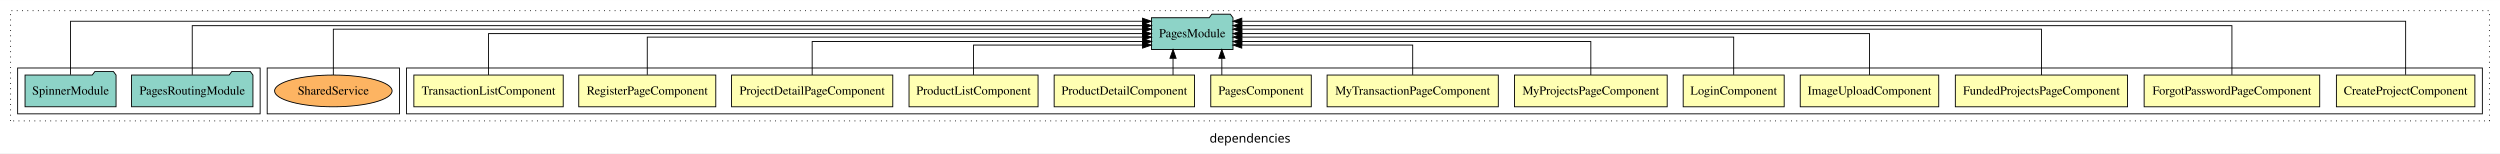
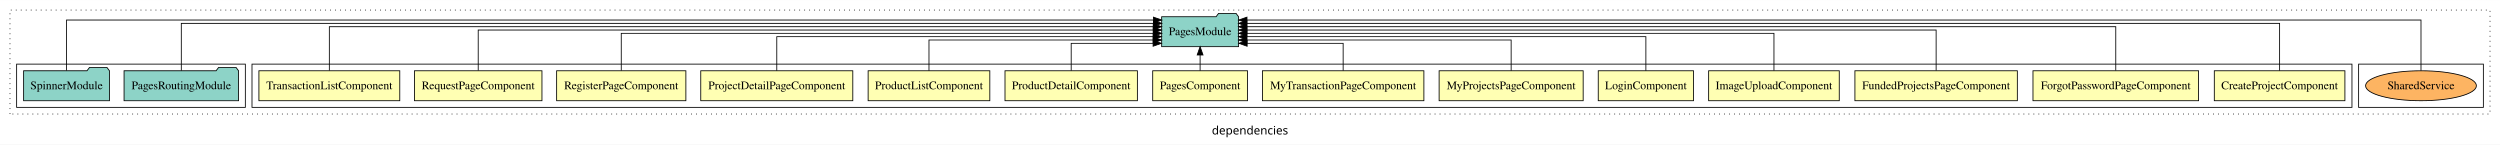
- <svg xmlns="http://www.w3.org/2000/svg" width="2835pt" height="174pt" viewBox="0.00 0.00 2835.00 173.80">
+ <svg xmlns="http://www.w3.org/2000/svg" width="3006pt" height="174pt" viewBox="0.00 0.00 3006.00 173.80">
  <g id="graph0" class="graph" transform="scale(1 1) rotate(0) translate(4 169.8)">
-     <polygon fill="white" stroke="transparent" points="-4,4 -4,-169.8 2831,-169.8 2831,4 -4,4" />
-     <text text-anchor="middle" x="1413.5" y="-8.2" font-family="sans-serif" font-size="14.00">dependencies</text>
+     <polygon fill="white" stroke="transparent" points="-4,4 -4,-169.8 3002,-169.8 3002,4 -4,4" />
+     <text text-anchor="middle" x="1499" y="-8.2" font-family="sans-serif" font-size="14.00">dependencies</text>
    <g id="clust1" class="cluster">
-       <polygon fill="none" stroke="black" stroke-dasharray="1,5" points="8,-32.8 8,-157.8 2819,-157.8 2819,-32.8 8,-32.8" />
+       <polygon fill="none" stroke="black" stroke-dasharray="1,5" points="8,-32.8 8,-157.8 2990,-157.8 2990,-32.8 8,-32.8" />
+     </g>
+     <g id="clust20" class="cluster">
+       <polygon fill="none" stroke="black" points="2832,-40.8 2832,-92.8 2982,-92.8 2982,-40.8 2832,-40.8" />
    </g>
    <g id="clust2" class="cluster">
-       <polygon fill="none" stroke="black" points="457,-40.8 457,-92.8 2811,-92.8 2811,-40.8 457,-40.8" />
+       <polygon fill="none" stroke="black" points="299,-40.8 299,-92.8 2824,-92.8 2824,-40.8 299,-40.8" />
    </g>
-     <g id="clust19" class="cluster">
-       <polygon fill="none" stroke="black" points="299,-40.8 299,-92.8 449,-92.8 449,-40.8 299,-40.8" />
-     </g>
-     <g id="clust16" class="cluster">
+     <g id="clust17" class="cluster">
      <polygon fill="none" stroke="black" points="16,-40.8 16,-92.8 291,-92.8 291,-40.8 16,-40.8" />
    </g>
    <g id="node1" class="node">
-       <polygon fill="#ffffb3" stroke="black" points="2802.52,-84.8 2645.48,-84.8 2645.48,-48.8 2802.52,-48.8 2802.52,-84.8" />
-       <text text-anchor="middle" x="2724" y="-62.6" font-family="Times,serif" font-size="14.00">CreateProjectComponent</text>
+       <polygon fill="#ffffb3" stroke="black" points="2815.52,-84.8 2658.48,-84.8 2658.48,-48.8 2815.52,-48.8 2815.52,-84.8" />
+       <text text-anchor="middle" x="2737" y="-62.6" font-family="Times,serif" font-size="14.00">CreateProjectComponent</text>
+     </g>
+     <g id="node15" class="node">
+       <polygon fill="#8dd3c7" stroke="black" points="1485.21,-149.8 1482.21,-153.8 1461.21,-153.8 1458.21,-149.8 1392.79,-149.8 1392.79,-113.8 1485.21,-113.8 1485.21,-149.8" />
+       <text text-anchor="middle" x="1439" y="-127.6" font-family="Times,serif" font-size="14.00">PagesModule</text>
+     </g>
+     <g id="edge1" class="edge">
+       <path fill="none" stroke="black" d="M2737,-84.96C2737,-107.15 2737,-141.8 2737,-141.8 2737,-141.8 1495.2,-141.8 1495.2,-141.8" />
+       <polygon fill="black" stroke="black" points="1495.2,-138.3 1485.2,-141.8 1495.2,-145.3 1495.2,-138.3" />
+     </g>
+     <g id="node2" class="node">
+       <polygon fill="#ffffb3" stroke="black" points="2639.55,-84.8 2440.45,-84.8 2440.45,-48.8 2639.55,-48.8 2639.55,-84.8" />
+       <text text-anchor="middle" x="2540" y="-62.6" font-family="Times,serif" font-size="14.00">ForgotPasswordPageComponent</text>
+     </g>
+     <g id="edge2" class="edge">
+       <path fill="none" stroke="black" d="M2540,-85.08C2540,-106.12 2540,-137.8 2540,-137.8 2540,-137.8 1495.26,-137.8 1495.26,-137.8" />
+       <polygon fill="black" stroke="black" points="1495.26,-134.3 1485.26,-137.8 1495.26,-141.3 1495.26,-134.3" />
+     </g>
+     <g id="node3" class="node">
+       <polygon fill="#ffffb3" stroke="black" points="2421.65,-84.8 2226.35,-84.8 2226.35,-48.8 2421.65,-48.8 2421.65,-84.8" />
+       <text text-anchor="middle" x="2324" y="-62.6" font-family="Times,serif" font-size="14.00">FundedProjectsPageComponent</text>
+     </g>
+     <g id="edge3" class="edge">
+       <path fill="none" stroke="black" d="M2324,-85.11C2324,-104.95 2324,-133.8 2324,-133.8 2324,-133.8 1495.34,-133.8 1495.34,-133.8" />
+       <polygon fill="black" stroke="black" points="1495.34,-130.3 1485.34,-133.8 1495.34,-137.3 1495.34,-130.3" />
+     </g>
+     <g id="node4" class="node">
+       <polygon fill="#ffffb3" stroke="black" points="2207.53,-84.8 2050.47,-84.8 2050.47,-48.8 2207.53,-48.8 2207.53,-84.8" />
+       <text text-anchor="middle" x="2129" y="-62.6" font-family="Times,serif" font-size="14.00">ImageUploadComponent</text>
+     </g>
+     <g id="edge4" class="edge">
+       <path fill="none" stroke="black" d="M2129,-85.02C2129,-103.63 2129,-129.8 2129,-129.8 2129,-129.8 1495.34,-129.8 1495.34,-129.8" />
+       <polygon fill="black" stroke="black" points="1495.34,-126.3 1485.34,-129.8 1495.34,-133.3 1495.34,-126.3" />
+     </g>
+     <g id="node5" class="node">
+       <polygon fill="#ffffb3" stroke="black" points="2032.27,-84.8 1917.73,-84.8 1917.73,-48.8 2032.27,-48.8 2032.27,-84.8" />
+       <text text-anchor="middle" x="1975" y="-62.6" font-family="Times,serif" font-size="14.00">LoginComponent</text>
+     </g>
+     <g id="edge5" class="edge">
+       <path fill="none" stroke="black" d="M1975,-84.82C1975,-102.17 1975,-125.8 1975,-125.8 1975,-125.8 1495.16,-125.8 1495.16,-125.8" />
+       <polygon fill="black" stroke="black" points="1495.16,-122.3 1485.16,-125.8 1495.16,-129.3 1495.16,-122.3" />
+     </g>
+     <g id="node6" class="node">
+       <polygon fill="#ffffb3" stroke="black" points="1899.6,-84.8 1726.4,-84.8 1726.4,-48.8 1899.6,-48.8 1899.6,-84.8" />
+       <text text-anchor="middle" x="1813" y="-62.6" font-family="Times,serif" font-size="14.00">MyProjectsPageComponent</text>
+     </g>
+     <g id="edge6" class="edge">
+       <path fill="none" stroke="black" d="M1813,-84.81C1813,-100.85 1813,-121.8 1813,-121.8 1813,-121.8 1495.23,-121.8 1495.23,-121.8" />
+       <polygon fill="black" stroke="black" points="1495.23,-118.3 1485.23,-121.8 1495.23,-125.3 1495.23,-118.3" />
+     </g>
+     <g id="node7" class="node">
+       <polygon fill="#ffffb3" stroke="black" points="1708.08,-84.8 1513.92,-84.8 1513.92,-48.8 1708.08,-48.8 1708.08,-84.8" />
+       <text text-anchor="middle" x="1611" y="-62.6" font-family="Times,serif" font-size="14.00">MyTransactionPageComponent</text>
+     </g>
+     <g id="edge7" class="edge">
+       <path fill="none" stroke="black" d="M1611,-84.92C1611,-99.58 1611,-117.8 1611,-117.8 1611,-117.8 1495.55,-117.8 1495.55,-117.8" />
+       <polygon fill="black" stroke="black" points="1495.55,-114.3 1485.55,-117.8 1495.55,-121.3 1495.55,-114.3" />
+     </g>
+     <g id="node8" class="node">
+       <polygon fill="#ffffb3" stroke="black" points="1495.99,-84.8 1382.01,-84.8 1382.01,-48.8 1495.99,-48.8 1495.99,-84.8" />
+       <text text-anchor="middle" x="1439" y="-62.6" font-family="Times,serif" font-size="14.00">PagesComponent</text>
+     </g>
+     <g id="edge8" class="edge">
+       <path fill="none" stroke="black" d="M1439,-84.91C1439,-84.91 1439,-103.79 1439,-103.79" />
+       <polygon fill="black" stroke="black" points="1435.5,-103.79 1439,-113.79 1442.5,-103.79 1435.5,-103.79" />
+     </g>
+     <g id="node9" class="node">
+       <polygon fill="#ffffb3" stroke="black" points="1363.59,-84.8 1204.41,-84.8 1204.41,-48.8 1363.59,-48.8 1363.59,-84.8" />
+       <text text-anchor="middle" x="1284" y="-62.6" font-family="Times,serif" font-size="14.00">ProductDetailComponent</text>
+     </g>
+     <g id="edge9" class="edge">
+       <path fill="none" stroke="black" d="M1284,-84.92C1284,-99.58 1284,-117.8 1284,-117.8 1284,-117.8 1382.49,-117.8 1382.49,-117.8" />
+       <polygon fill="black" stroke="black" points="1382.49,-121.3 1392.49,-117.8 1382.49,-114.3 1382.49,-121.3" />
+     </g>
+     <g id="node10" class="node">
+       <polygon fill="#ffffb3" stroke="black" points="1186.16,-84.8 1039.84,-84.8 1039.84,-48.8 1186.16,-48.8 1186.16,-84.8" />
+       <text text-anchor="middle" x="1113" y="-62.6" font-family="Times,serif" font-size="14.00">ProductListComponent</text>
+     </g>
+     <g id="edge10" class="edge">
+       <path fill="none" stroke="black" d="M1113,-84.81C1113,-100.85 1113,-121.8 1113,-121.8 1113,-121.8 1382.64,-121.8 1382.64,-121.8" />
+       <polygon fill="black" stroke="black" points="1382.64,-125.3 1392.64,-121.8 1382.64,-118.3 1382.64,-125.3" />
+     </g>
+     <g id="node11" class="node">
+       <polygon fill="#ffffb3" stroke="black" points="1021.41,-84.8 838.59,-84.8 838.59,-48.8 1021.41,-48.8 1021.41,-84.8" />
+       <text text-anchor="middle" x="930" y="-62.6" font-family="Times,serif" font-size="14.00">ProjectDetailPageComponent</text>
+     </g>
+     <g id="edge11" class="edge">
+       <path fill="none" stroke="black" d="M930,-84.82C930,-102.17 930,-125.8 930,-125.8 930,-125.8 1382.48,-125.8 1382.48,-125.8" />
+       <polygon fill="black" stroke="black" points="1382.48,-129.3 1392.48,-125.8 1382.48,-122.3 1382.48,-129.3" />
+     </g>
+     <g id="node12" class="node">
+       <polygon fill="#ffffb3" stroke="black" points="820.7,-84.8 665.3,-84.8 665.3,-48.8 820.7,-48.8 820.7,-84.8" />
+       <text text-anchor="middle" x="743" y="-62.6" font-family="Times,serif" font-size="14.00">RegisterPageComponent</text>
+     </g>
+     <g id="edge12" class="edge">
+       <path fill="none" stroke="black" d="M743,-85.02C743,-103.63 743,-129.8 743,-129.8 743,-129.8 1382.79,-129.8 1382.79,-129.8" />
+       <polygon fill="black" stroke="black" points="1382.79,-133.3 1392.79,-129.8 1382.79,-126.3 1382.79,-133.3" />
+     </g>
+     <g id="node13" class="node">
+       <polygon fill="#ffffb3" stroke="black" points="647.65,-84.8 494.35,-84.8 494.35,-48.8 647.65,-48.8 647.65,-84.8" />
+       <text text-anchor="middle" x="571" y="-62.6" font-family="Times,serif" font-size="14.00">RequestPageComponent</text>
+     </g>
+     <g id="edge13" class="edge">
+       <path fill="none" stroke="black" d="M571,-85.11C571,-104.95 571,-133.8 571,-133.8 571,-133.8 1382.64,-133.8 1382.64,-133.8" />
+       <polygon fill="black" stroke="black" points="1382.64,-137.3 1392.64,-133.8 1382.64,-130.3 1382.64,-137.3" />
    </g>
    <g id="node14" class="node">
-       <polygon fill="#8dd3c7" stroke="black" points="1394.21,-149.8 1391.21,-153.8 1370.21,-153.8 1367.21,-149.8 1301.79,-149.8 1301.79,-113.8 1394.21,-113.8 1394.21,-149.8" />
-       <text text-anchor="middle" x="1348" y="-127.6" font-family="Times,serif" font-size="14.00">PagesModule</text>
+       <polygon fill="#ffffb3" stroke="black" points="476.69,-84.8 307.31,-84.8 307.31,-48.8 476.69,-48.8 476.69,-84.8" />
+       <text text-anchor="middle" x="392" y="-62.6" font-family="Times,serif" font-size="14.00">TransactionListComponent</text>
    </g>
-     <g id="edge1" class="edge">
-       <path fill="none" stroke="black" d="M2724,-85.12C2724,-108.46 2724,-145.8 2724,-145.8 2724,-145.8 1404.18,-145.8 1404.18,-145.8" />
-       <polygon fill="black" stroke="black" points="1404.18,-142.3 1394.18,-145.8 1404.18,-149.3 1404.18,-142.3" />
+     <g id="edge14" class="edge">
+       <path fill="none" stroke="black" d="M392,-85.08C392,-106.12 392,-137.8 392,-137.8 392,-137.8 1382.66,-137.8 1382.66,-137.8" />
+       <polygon fill="black" stroke="black" points="1382.66,-141.3 1392.66,-137.8 1382.66,-134.3 1382.66,-141.3" />
    </g>
-     <g id="node2" class="node">
-       <polygon fill="#ffffb3" stroke="black" points="2626.55,-84.8 2427.45,-84.8 2427.45,-48.8 2626.55,-48.8 2626.55,-84.8" />
-       <text text-anchor="middle" x="2527" y="-62.6" font-family="Times,serif" font-size="14.00">ForgotPasswordPageComponent</text>
-     </g>
-     <g id="edge2" class="edge">
-       <path fill="none" stroke="black" d="M2527,-85.09C2527,-107.01 2527,-140.8 2527,-140.8 2527,-140.8 1404.22,-140.8 1404.22,-140.8" />
-       <polygon fill="black" stroke="black" points="1404.22,-137.3 1394.22,-140.8 1404.22,-144.3 1404.22,-137.3" />
-     </g>
-     <g id="node3" class="node">
-       <polygon fill="#ffffb3" stroke="black" points="2408.65,-84.8 2213.35,-84.8 2213.35,-48.8 2408.65,-48.8 2408.65,-84.8" />
-       <text text-anchor="middle" x="2311" y="-62.6" font-family="Times,serif" font-size="14.00">FundedProjectsPageComponent</text>
-     </g>
-     <g id="edge3" class="edge">
-       <path fill="none" stroke="black" d="M2311,-84.83C2311,-105.57 2311,-136.8 2311,-136.8 2311,-136.8 1404.12,-136.8 1404.12,-136.8" />
-       <polygon fill="black" stroke="black" points="1404.12,-133.3 1394.12,-136.8 1404.12,-140.3 1404.12,-133.3" />
-     </g>
-     <g id="node4" class="node">
-       <polygon fill="#ffffb3" stroke="black" points="2194.53,-84.8 2037.47,-84.8 2037.47,-48.8 2194.53,-48.8 2194.53,-84.8" />
-       <text text-anchor="middle" x="2116" y="-62.6" font-family="Times,serif" font-size="14.00">ImageUploadComponent</text>
-     </g>
-     <g id="edge4" class="edge">
-       <path fill="none" stroke="black" d="M2116,-84.91C2116,-104.14 2116,-131.8 2116,-131.8 2116,-131.8 1404.31,-131.8 1404.31,-131.8" />
-       <polygon fill="black" stroke="black" points="1404.31,-128.3 1394.31,-131.8 1404.31,-135.3 1404.31,-128.3" />
-     </g>
-     <g id="node5" class="node">
-       <polygon fill="#ffffb3" stroke="black" points="2019.27,-84.8 1904.73,-84.8 1904.73,-48.8 2019.27,-48.8 2019.27,-84.8" />
-       <text text-anchor="middle" x="1962" y="-62.6" font-family="Times,serif" font-size="14.00">LoginComponent</text>
-     </g>
-     <g id="edge5" class="edge">
-       <path fill="none" stroke="black" d="M1962,-85.1C1962,-103.07 1962,-127.8 1962,-127.8 1962,-127.8 1404.15,-127.8 1404.15,-127.8" />
-       <polygon fill="black" stroke="black" points="1404.15,-124.3 1394.15,-127.8 1404.15,-131.3 1404.15,-124.3" />
-     </g>
-     <g id="node6" class="node">
-       <polygon fill="#ffffb3" stroke="black" points="1886.6,-84.8 1713.4,-84.8 1713.4,-48.8 1886.6,-48.8 1886.6,-84.8" />
-       <text text-anchor="middle" x="1800" y="-62.6" font-family="Times,serif" font-size="14.00">MyProjectsPageComponent</text>
-     </g>
-     <g id="edge6" class="edge">
-       <path fill="none" stroke="black" d="M1800,-84.83C1800,-101.2 1800,-122.8 1800,-122.8 1800,-122.8 1404.25,-122.8 1404.25,-122.8" />
-       <polygon fill="black" stroke="black" points="1404.25,-119.3 1394.25,-122.8 1404.25,-126.3 1404.25,-119.3" />
-     </g>
-     <g id="node7" class="node">
-       <polygon fill="#ffffb3" stroke="black" points="1695.08,-84.8 1500.92,-84.8 1500.92,-48.8 1695.08,-48.8 1695.08,-84.8" />
-       <text text-anchor="middle" x="1598" y="-62.6" font-family="Times,serif" font-size="14.00">MyTransactionPageComponent</text>
-     </g>
-     <g id="edge7" class="edge">
-       <path fill="none" stroke="black" d="M1598,-84.99C1598,-99.98 1598,-118.8 1598,-118.8 1598,-118.8 1404.15,-118.8 1404.15,-118.8" />
-       <polygon fill="black" stroke="black" points="1404.15,-115.3 1394.15,-118.8 1404.15,-122.3 1404.15,-115.3" />
-     </g>
-     <g id="node8" class="node">
-       <polygon fill="#ffffb3" stroke="black" points="1482.99,-84.8 1369.01,-84.8 1369.01,-48.8 1482.99,-48.8 1482.99,-84.8" />
-       <text text-anchor="middle" x="1426" y="-62.6" font-family="Times,serif" font-size="14.00">PagesComponent</text>
-     </g>
-     <g id="edge8" class="edge">
-       <path fill="none" stroke="black" d="M1381.56,-84.91C1381.56,-84.91 1381.56,-103.79 1381.56,-103.79" />
-       <polygon fill="black" stroke="black" points="1378.06,-103.79 1381.56,-113.79 1385.06,-103.79 1378.06,-103.79" />
-     </g>
-     <g id="node9" class="node">
-       <polygon fill="#ffffb3" stroke="black" points="1350.59,-84.8 1191.41,-84.8 1191.41,-48.8 1350.59,-48.8 1350.59,-84.8" />
-       <text text-anchor="middle" x="1271" y="-62.6" font-family="Times,serif" font-size="14.00">ProductDetailComponent</text>
-     </g>
-     <g id="edge9" class="edge">
-       <path fill="none" stroke="black" d="M1326.22,-84.91C1326.22,-84.91 1326.22,-103.79 1326.22,-103.79" />
-       <polygon fill="black" stroke="black" points="1322.72,-103.79 1326.22,-113.79 1329.72,-103.79 1322.72,-103.79" />
-     </g>
-     <g id="node10" class="node">
-       <polygon fill="#ffffb3" stroke="black" points="1173.16,-84.8 1026.84,-84.8 1026.84,-48.8 1173.16,-48.8 1173.16,-84.8" />
-       <text text-anchor="middle" x="1100" y="-62.6" font-family="Times,serif" font-size="14.00">ProductListComponent</text>
-     </g>
-     <g id="edge10" class="edge">
-       <path fill="none" stroke="black" d="M1100,-84.99C1100,-99.98 1100,-118.8 1100,-118.8 1100,-118.8 1291.64,-118.8 1291.64,-118.8" />
-       <polygon fill="black" stroke="black" points="1291.64,-122.3 1301.64,-118.8 1291.64,-115.3 1291.64,-122.3" />
-     </g>
-     <g id="node11" class="node">
-       <polygon fill="#ffffb3" stroke="black" points="1008.41,-84.8 825.59,-84.8 825.59,-48.8 1008.41,-48.8 1008.41,-84.8" />
-       <text text-anchor="middle" x="917" y="-62.6" font-family="Times,serif" font-size="14.00">ProjectDetailPageComponent</text>
-     </g>
-     <g id="edge11" class="edge">
-       <path fill="none" stroke="black" d="M917,-84.83C917,-101.2 917,-122.8 917,-122.8 917,-122.8 1291.88,-122.8 1291.88,-122.8" />
-       <polygon fill="black" stroke="black" points="1291.88,-126.3 1301.88,-122.8 1291.88,-119.3 1291.88,-126.3" />
-     </g>
-     <g id="node12" class="node">
-       <polygon fill="#ffffb3" stroke="black" points="807.7,-84.8 652.3,-84.8 652.3,-48.8 807.7,-48.8 807.7,-84.8" />
-       <text text-anchor="middle" x="730" y="-62.6" font-family="Times,serif" font-size="14.00">RegisterPageComponent</text>
-     </g>
-     <g id="edge12" class="edge">
-       <path fill="none" stroke="black" d="M730,-85.1C730,-103.07 730,-127.8 730,-127.8 730,-127.8 1291.8,-127.8 1291.8,-127.8" />
-       <polygon fill="black" stroke="black" points="1291.8,-131.3 1301.8,-127.8 1291.8,-124.3 1291.8,-131.3" />
-     </g>
-     <g id="node13" class="node">
-       <polygon fill="#ffffb3" stroke="black" points="634.69,-84.8 465.31,-84.8 465.31,-48.8 634.69,-48.8 634.69,-84.8" />
-       <text text-anchor="middle" x="550" y="-62.6" font-family="Times,serif" font-size="14.00">TransactionListComponent</text>
-     </g>
-     <g id="edge13" class="edge">
-       <path fill="none" stroke="black" d="M550,-84.91C550,-104.14 550,-131.8 550,-131.8 550,-131.8 1291.65,-131.8 1291.65,-131.8" />
-       <polygon fill="black" stroke="black" points="1291.65,-135.3 1301.65,-131.8 1291.65,-128.3 1291.65,-135.3" />
-     </g>
-     <g id="node15" class="node">
+     <g id="node16" class="node">
      <polygon fill="#8dd3c7" stroke="black" points="282.83,-84.8 279.83,-88.8 258.83,-88.8 255.83,-84.8 145.17,-84.8 145.17,-48.8 282.83,-48.8 282.83,-84.8" />
      <text text-anchor="middle" x="214" y="-62.6" font-family="Times,serif" font-size="14.00">PagesRoutingModule</text>
    </g>
-     <g id="edge14" class="edge">
-       <path fill="none" stroke="black" d="M214,-85.09C214,-107.01 214,-140.8 214,-140.8 214,-140.8 1291.79,-140.8 1291.79,-140.8" />
-       <polygon fill="black" stroke="black" points="1291.79,-144.3 1301.79,-140.8 1291.79,-137.3 1291.79,-144.3" />
+     <g id="edge15" class="edge">
+       <path fill="none" stroke="black" d="M214,-84.96C214,-107.15 214,-141.8 214,-141.8 214,-141.8 1382.85,-141.8 1382.85,-141.8" />
+       <polygon fill="black" stroke="black" points="1382.85,-145.3 1392.85,-141.8 1382.84,-138.3 1382.85,-145.3" />
    </g>
-     <g id="node16" class="node">
+     <g id="node17" class="node">
      <polygon fill="#8dd3c7" stroke="black" points="127.6,-84.8 124.6,-88.8 103.6,-88.8 100.6,-84.8 24.4,-84.8 24.4,-48.8 127.6,-48.8 127.6,-84.8" />
      <text text-anchor="middle" x="76" y="-62.6" font-family="Times,serif" font-size="14.00">SpinnerModule</text>
    </g>
-     <g id="edge15" class="edge">
-       <path fill="none" stroke="black" d="M76,-85.12C76,-108.46 76,-145.8 76,-145.8 76,-145.8 1291.6,-145.8 1291.6,-145.8" />
-       <polygon fill="black" stroke="black" points="1291.6,-149.3 1301.6,-145.8 1291.6,-142.3 1291.6,-149.3" />
+     <g id="edge16" class="edge">
+       <path fill="none" stroke="black" d="M76,-85.12C76,-108.46 76,-145.8 76,-145.8 76,-145.8 1382.87,-145.8 1382.87,-145.8" />
+       <polygon fill="black" stroke="black" points="1382.87,-149.3 1392.87,-145.8 1382.87,-142.3 1382.87,-149.3" />
    </g>
-     <g id="node17" class="node">
-       <ellipse fill="#fdb462" stroke="black" cx="374" cy="-66.8" rx="66.62" ry="18" />
-       <text text-anchor="middle" x="374" y="-62.6" font-family="Times,serif" font-size="14.00">SharedService</text>
+     <g id="node18" class="node">
+       <ellipse fill="#fdb462" stroke="black" cx="2907" cy="-66.8" rx="66.62" ry="18" />
+       <text text-anchor="middle" x="2907" y="-62.6" font-family="Times,serif" font-size="14.00">SharedService</text>
    </g>
-     <g id="edge16" class="edge">
-       <path fill="none" stroke="black" d="M374,-84.83C374,-105.57 374,-136.8 374,-136.8 374,-136.8 1291.68,-136.8 1291.68,-136.8" />
-       <polygon fill="black" stroke="black" points="1291.68,-140.3 1301.68,-136.8 1291.68,-133.3 1291.68,-140.3" />
+     <g id="edge17" class="edge">
+       <path fill="none" stroke="black" d="M2907,-85.12C2907,-108.46 2907,-145.8 2907,-145.8 2907,-145.8 1495.36,-145.8 1495.36,-145.8" />
+       <polygon fill="black" stroke="black" points="1495.36,-142.3 1485.36,-145.8 1495.36,-149.3 1495.36,-142.3" />
    </g>
  </g>
</svg>
